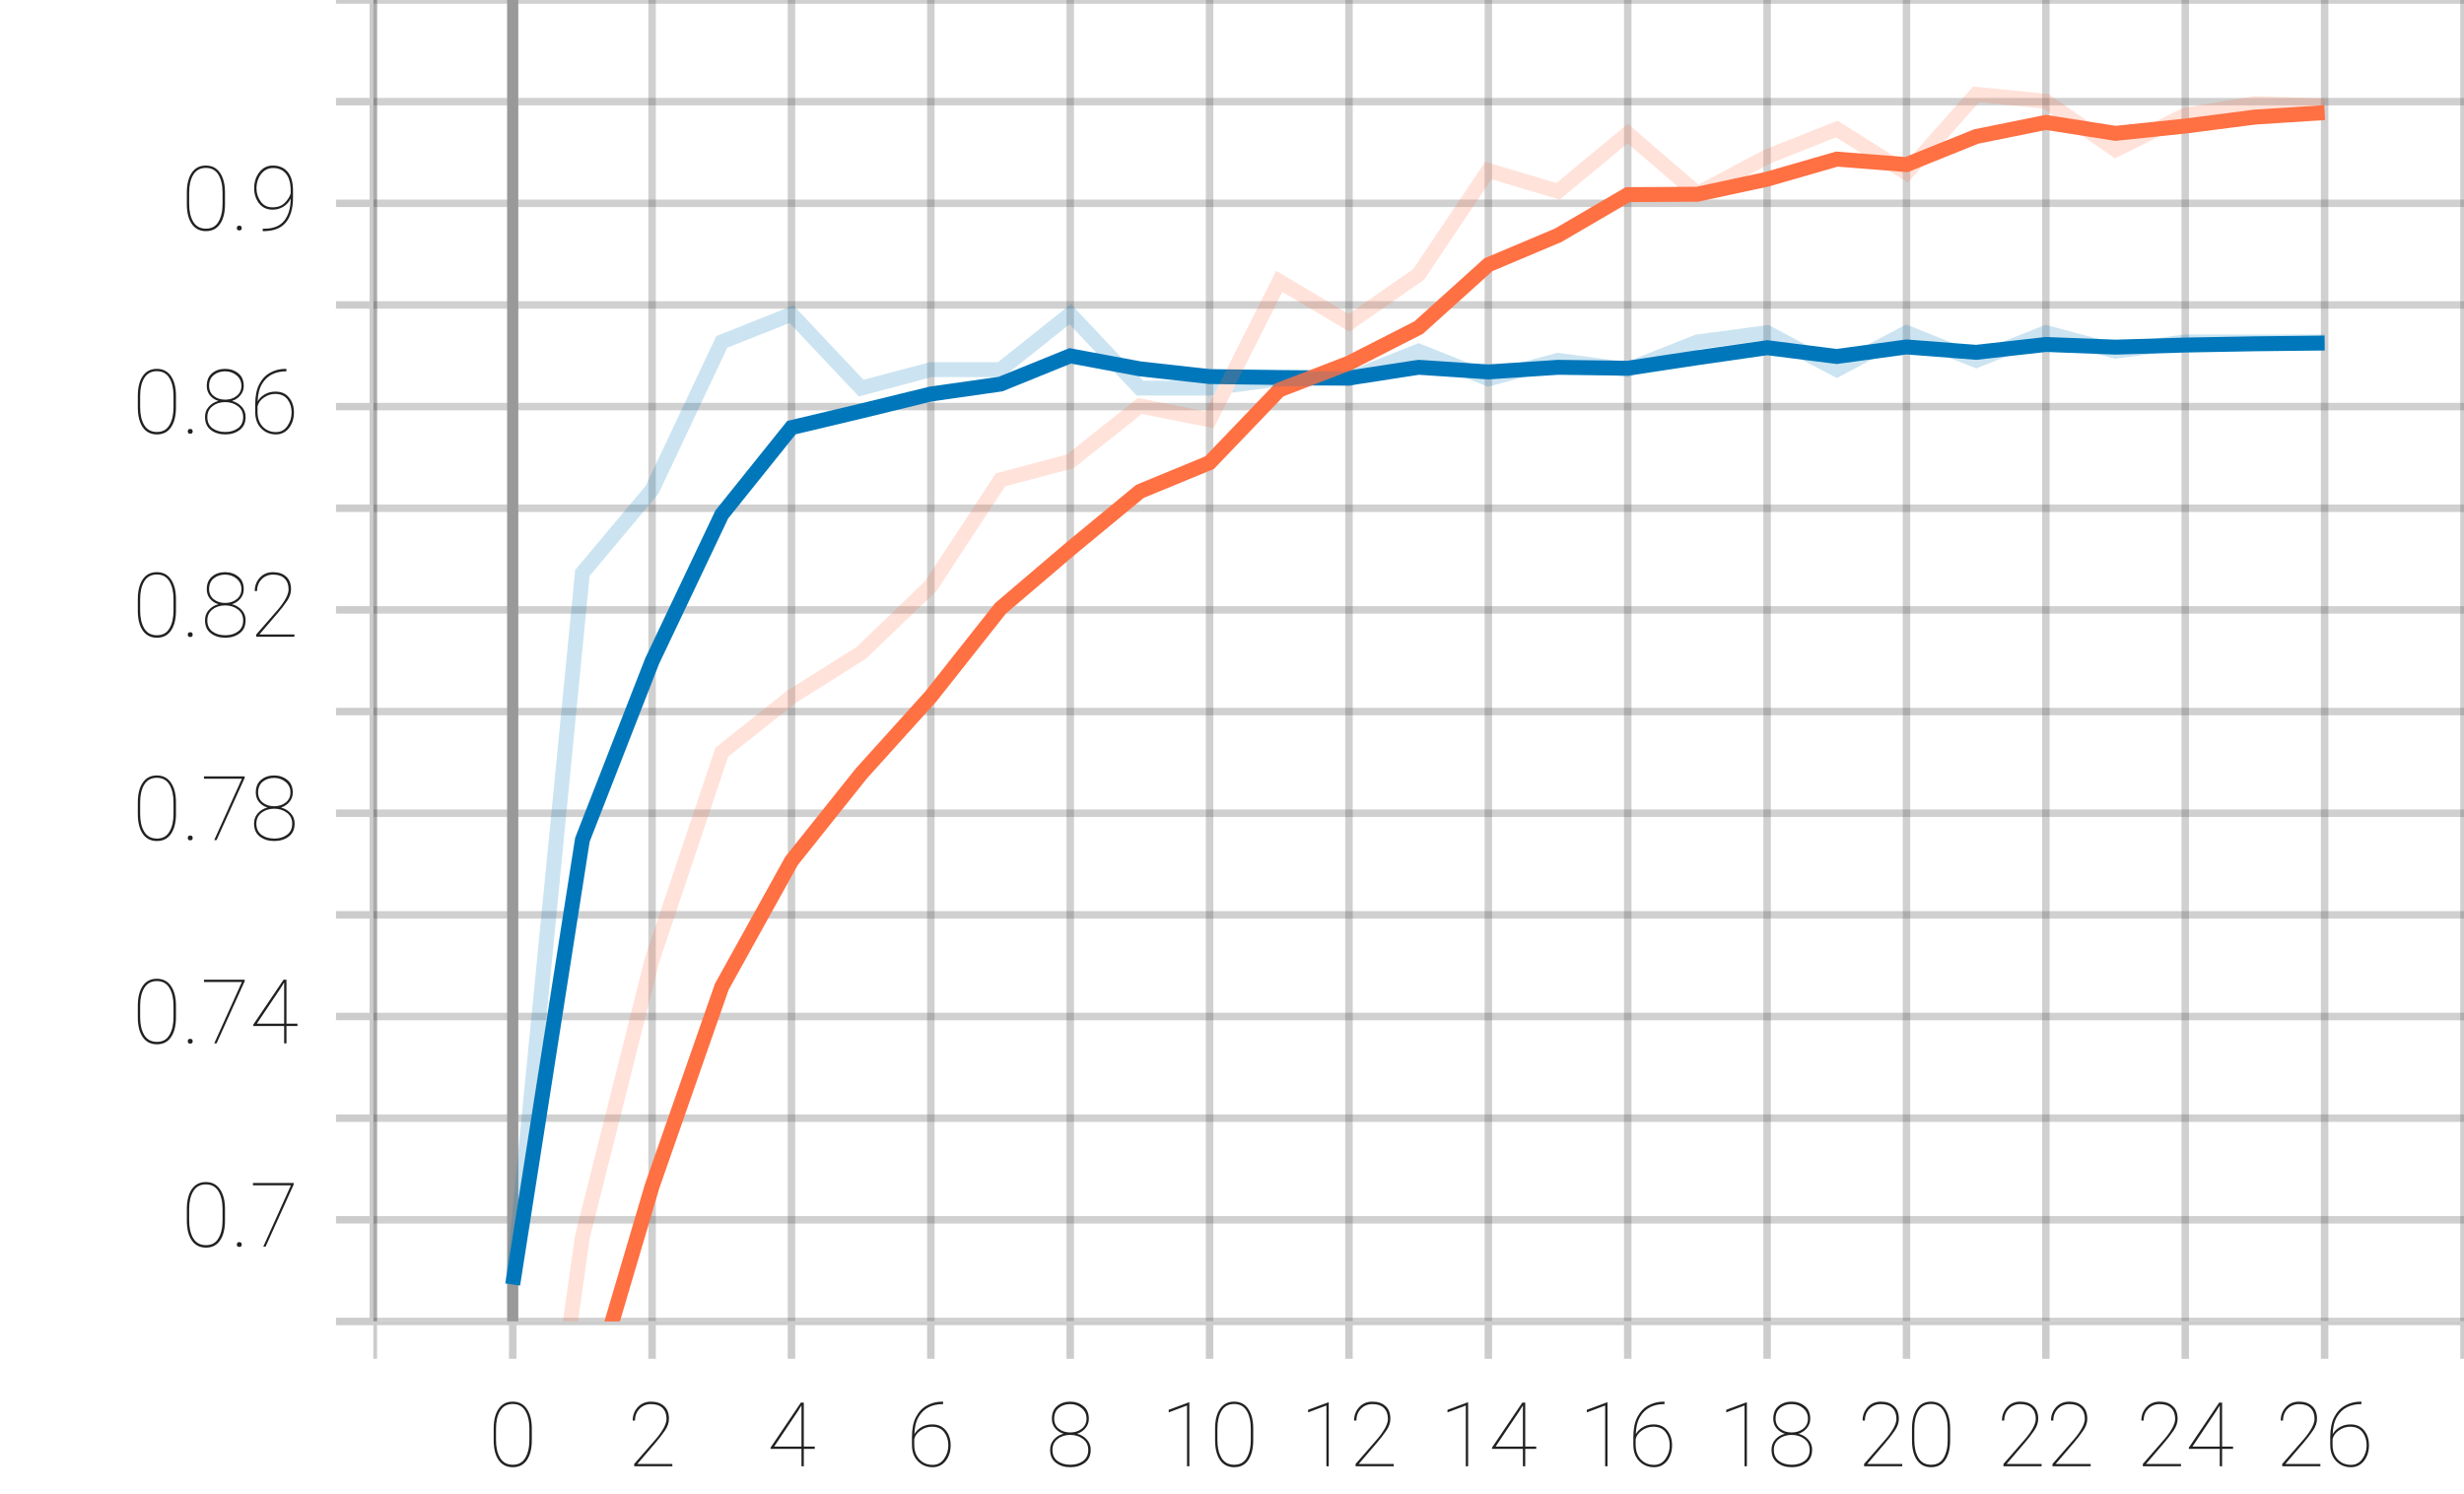
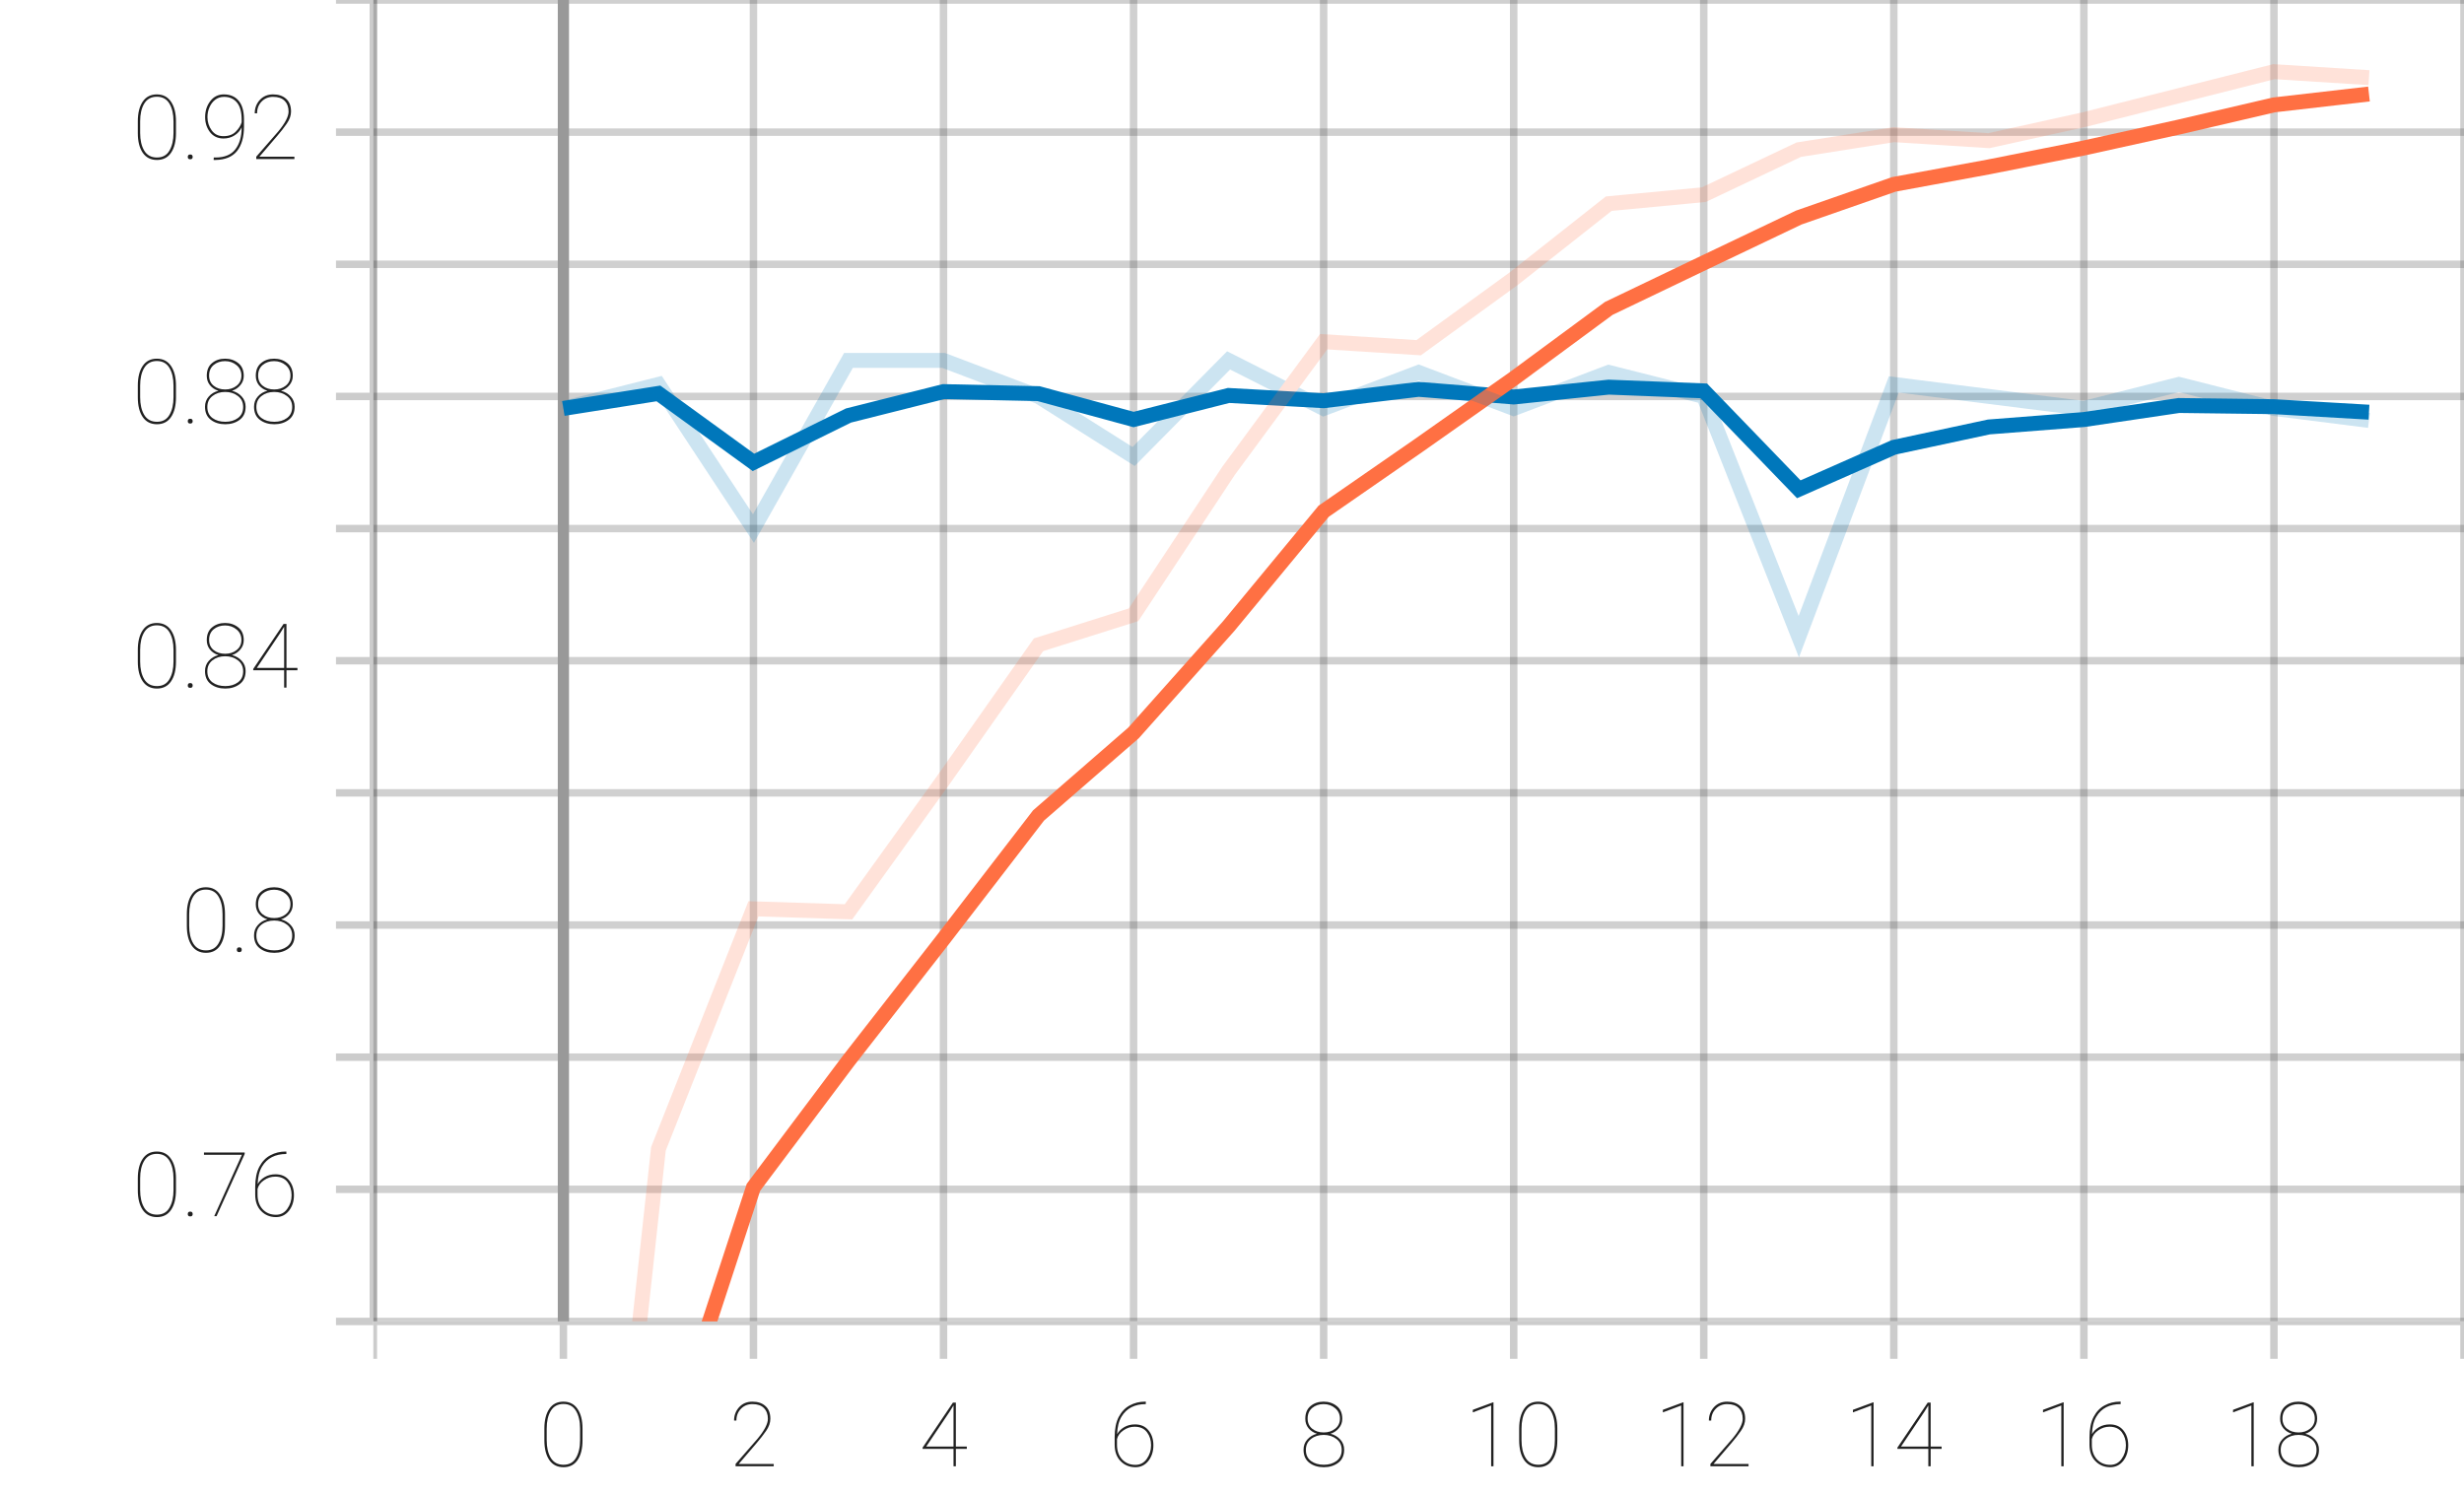
<svg xmlns="http://www.w3.org/2000/svg" viewBox="0 0 330 200">
  <g>
    <g>
      <g>
        <g>
          <g>
            <line x1="50" y1="177" x2="45" y2="177" style="visibility: inherit;" fill="rgb(0, 0, 0)" stroke="rgb(204, 204, 204)" stroke-width="1px" />
-             <line x1="50" y1="163.385" x2="45" y2="163.385" style="visibility: inherit;" fill="rgb(0, 0, 0)" stroke="rgb(204, 204, 204)" stroke-width="1px" />
-             <line x1="50" y1="149.769" x2="45" y2="149.769" style="visibility: inherit;" fill="rgb(0, 0, 0)" stroke="rgb(204, 204, 204)" stroke-width="1px" />
-             <line x1="50" y1="136.154" x2="45" y2="136.154" style="visibility: inherit;" fill="rgb(0, 0, 0)" stroke="rgb(204, 204, 204)" stroke-width="1px" />
-             <line x1="50" y1="122.538" x2="45" y2="122.538" style="visibility: inherit;" fill="rgb(0, 0, 0)" stroke="rgb(204, 204, 204)" stroke-width="1px" />
-             <line x1="50" y1="108.923" x2="45" y2="108.923" style="visibility: inherit;" fill="rgb(0, 0, 0)" stroke="rgb(204, 204, 204)" stroke-width="1px" />
-             <line x1="50" y1="95.308" x2="45" y2="95.308" style="visibility: inherit;" fill="rgb(0, 0, 0)" stroke="rgb(204, 204, 204)" stroke-width="1px" />
-             <line x1="50" y1="81.692" x2="45" y2="81.692" style="visibility: inherit;" fill="rgb(0, 0, 0)" stroke="rgb(204, 204, 204)" stroke-width="1px" />
-             <line x1="50" y1="68.077" x2="45" y2="68.077" style="visibility: inherit;" fill="rgb(0, 0, 0)" stroke="rgb(204, 204, 204)" stroke-width="1px" />
-             <line x1="50" y1="54.462" x2="45" y2="54.462" style="visibility: inherit;" fill="rgb(0, 0, 0)" stroke="rgb(204, 204, 204)" stroke-width="1px" />
-             <line x1="50" y1="40.846" x2="45" y2="40.846" style="visibility: inherit;" fill="rgb(0, 0, 0)" stroke="rgb(204, 204, 204)" stroke-width="1px" />
-             <line x1="50" y1="27.231" x2="45" y2="27.231" style="visibility: inherit;" fill="rgb(0, 0, 0)" stroke="rgb(204, 204, 204)" stroke-width="1px" />
-             <line x1="50" y1="13.615" x2="45" y2="13.615" style="visibility: inherit;" fill="rgb(0, 0, 0)" stroke="rgb(204, 204, 204)" stroke-width="1px" />
+             <line x1="50" y1="159.3" x2="45" y2="159.3" style="visibility: inherit;" fill="rgb(0, 0, 0)" stroke="rgb(204, 204, 204)" stroke-width="1px" />
+             <line x1="50" y1="141.6" x2="45" y2="141.6" style="visibility: inherit;" fill="rgb(0, 0, 0)" stroke="rgb(204, 204, 204)" stroke-width="1px" />
+             <line x1="50" y1="123.9" x2="45" y2="123.9" style="visibility: inherit;" fill="rgb(0, 0, 0)" stroke="rgb(204, 204, 204)" stroke-width="1px" />
+             <line x1="50" y1="106.2" x2="45" y2="106.2" style="visibility: inherit;" fill="rgb(0, 0, 0)" stroke="rgb(204, 204, 204)" stroke-width="1px" />
+             <line x1="50" y1="88.5" x2="45" y2="88.5" style="visibility: inherit;" fill="rgb(0, 0, 0)" stroke="rgb(204, 204, 204)" stroke-width="1px" />
+             <line x1="50" y1="70.8" x2="45" y2="70.8" style="visibility: inherit;" fill="rgb(0, 0, 0)" stroke="rgb(204, 204, 204)" stroke-width="1px" />
+             <line x1="50" y1="53.1" x2="45" y2="53.1" style="visibility: inherit;" fill="rgb(0, 0, 0)" stroke="rgb(204, 204, 204)" stroke-width="1px" />
+             <line x1="50" y1="35.4" x2="45" y2="35.4" style="visibility: inherit;" fill="rgb(0, 0, 0)" stroke="rgb(204, 204, 204)" stroke-width="1px" />
+             <line x1="50" y1="17.7" x2="45" y2="17.7" style="visibility: inherit;" fill="rgb(0, 0, 0)" stroke="rgb(204, 204, 204)" stroke-width="1px" />
            <line x1="50" y1="0" x2="45" y2="0" style="visibility: inherit;" fill="rgb(0, 0, 0)" stroke="rgb(204, 204, 204)" stroke-width="1px" />
          </g>
          <g transform="translate(40, 0)">
-             <text x="0" y="177" dx="0em" dy="0.3em" style="text-anchor: end; visibility: hidden; font-family: Roboto, sans-serif; font-size: 12px; font-weight: 200;" fill="rgb(33, 33, 33)" stroke="none" stroke-width="1px">0.68</text>
-             <text x="0" y="163.385" dx="0em" dy="0.3em" style="text-anchor: end; visibility: inherit; font-family: Roboto, sans-serif; font-size: 12px; font-weight: 200;" fill="rgb(33, 33, 33)" stroke="none" stroke-width="1px">0.7</text>
-             <text x="0" y="149.769" dx="0em" dy="0.3em" style="text-anchor: end; visibility: hidden; font-family: Roboto, sans-serif; font-size: 12px; font-weight: 200;" fill="rgb(33, 33, 33)" stroke="none" stroke-width="1px">0.72</text>
-             <text x="0" y="136.154" dx="0em" dy="0.3em" style="text-anchor: end; visibility: inherit; font-family: Roboto, sans-serif; font-size: 12px; font-weight: 200;" fill="rgb(33, 33, 33)" stroke="none" stroke-width="1px">0.74</text>
-             <text x="0" y="122.538" dx="0em" dy="0.3em" style="text-anchor: end; visibility: hidden; font-family: Roboto, sans-serif; font-size: 12px; font-weight: 200;" fill="rgb(33, 33, 33)" stroke="none" stroke-width="1px">0.76</text>
-             <text x="0" y="108.923" dx="0em" dy="0.3em" style="text-anchor: end; visibility: inherit; font-family: Roboto, sans-serif; font-size: 12px; font-weight: 200;" fill="rgb(33, 33, 33)" stroke="none" stroke-width="1px">0.78</text>
-             <text x="0" y="95.308" dx="0em" dy="0.3em" style="text-anchor: end; visibility: hidden; font-family: Roboto, sans-serif; font-size: 12px; font-weight: 200;" fill="rgb(33, 33, 33)" stroke="none" stroke-width="1px">0.8</text>
-             <text x="0" y="81.692" dx="0em" dy="0.3em" style="text-anchor: end; visibility: inherit; font-family: Roboto, sans-serif; font-size: 12px; font-weight: 200;" fill="rgb(33, 33, 33)" stroke="none" stroke-width="1px">0.82</text>
-             <text x="0" y="68.077" dx="0em" dy="0.3em" style="text-anchor: end; visibility: hidden; font-family: Roboto, sans-serif; font-size: 12px; font-weight: 200;" fill="rgb(33, 33, 33)" stroke="none" stroke-width="1px">0.84</text>
-             <text x="0" y="54.462" dx="0em" dy="0.3em" style="text-anchor: end; visibility: inherit; font-family: Roboto, sans-serif; font-size: 12px; font-weight: 200;" fill="rgb(33, 33, 33)" stroke="none" stroke-width="1px">0.86</text>
-             <text x="0" y="40.846" dx="0em" dy="0.3em" style="text-anchor: end; visibility: hidden; font-family: Roboto, sans-serif; font-size: 12px; font-weight: 200;" fill="rgb(33, 33, 33)" stroke="none" stroke-width="1px">0.88</text>
-             <text x="0" y="27.231" dx="0em" dy="0.3em" style="text-anchor: end; visibility: inherit; font-family: Roboto, sans-serif; font-size: 12px; font-weight: 200;" fill="rgb(33, 33, 33)" stroke="none" stroke-width="1px">0.9</text>
-             <text x="0" y="13.615" dx="0em" dy="0.3em" style="text-anchor: end; visibility: hidden; font-family: Roboto, sans-serif; font-size: 12px; font-weight: 200;" fill="rgb(33, 33, 33)" stroke="none" stroke-width="1px">0.92</text>
+             <text x="0" y="177" dx="0em" dy="0.3em" style="text-anchor: end; visibility: hidden; font-family: Roboto, sans-serif; font-size: 12px; font-weight: 200;" fill="rgb(33, 33, 33)" stroke="none" stroke-width="1px">0.74</text>
+             <text x="0" y="159.3" dx="0em" dy="0.3em" style="text-anchor: end; visibility: inherit; font-family: Roboto, sans-serif; font-size: 12px; font-weight: 200;" fill="rgb(33, 33, 33)" stroke="none" stroke-width="1px">0.76</text>
+             <text x="0" y="141.6" dx="0em" dy="0.3em" style="text-anchor: end; visibility: hidden; font-family: Roboto, sans-serif; font-size: 12px; font-weight: 200;" fill="rgb(33, 33, 33)" stroke="none" stroke-width="1px">0.78</text>
+             <text x="0" y="123.9" dx="0em" dy="0.3em" style="text-anchor: end; visibility: inherit; font-family: Roboto, sans-serif; font-size: 12px; font-weight: 200;" fill="rgb(33, 33, 33)" stroke="none" stroke-width="1px">0.8</text>
+             <text x="0" y="106.2" dx="0em" dy="0.3em" style="text-anchor: end; visibility: hidden; font-family: Roboto, sans-serif; font-size: 12px; font-weight: 200;" fill="rgb(33, 33, 33)" stroke="none" stroke-width="1px">0.82</text>
+             <text x="0" y="88.5" dx="0em" dy="0.3em" style="text-anchor: end; visibility: inherit; font-family: Roboto, sans-serif; font-size: 12px; font-weight: 200;" fill="rgb(33, 33, 33)" stroke="none" stroke-width="1px">0.84</text>
+             <text x="0" y="70.8" dx="0em" dy="0.3em" style="text-anchor: end; visibility: hidden; font-family: Roboto, sans-serif; font-size: 12px; font-weight: 200;" fill="rgb(33, 33, 33)" stroke="none" stroke-width="1px">0.86</text>
+             <text x="0" y="53.1" dx="0em" dy="0.3em" style="text-anchor: end; visibility: inherit; font-family: Roboto, sans-serif; font-size: 12px; font-weight: 200;" fill="rgb(33, 33, 33)" stroke="none" stroke-width="1px">0.88</text>
+             <text x="0" y="35.4" dx="0em" dy="0.3em" style="text-anchor: end; visibility: hidden; font-family: Roboto, sans-serif; font-size: 12px; font-weight: 200;" fill="rgb(33, 33, 33)" stroke="none" stroke-width="1px">0.9</text>
+             <text x="0" y="17.7" dx="0em" dy="0.3em" style="text-anchor: end; visibility: inherit; font-family: Roboto, sans-serif; font-size: 12px; font-weight: 200;" fill="rgb(33, 33, 33)" stroke="none" stroke-width="1px">0.92</text>
            <text x="0" y="0" dx="0em" dy="0.3em" style="text-anchor: end; visibility: hidden; font-family: Roboto, sans-serif; font-size: 12px; font-weight: 200;" fill="rgb(33, 33, 33)" stroke="none" stroke-width="1px">0.94</text>
          </g>
          <line x1="50" y1="0" x2="50" y2="177" fill="rgb(0, 0, 0)" stroke="rgb(204, 204, 204)" stroke-width="1px" />
        </g>
      </g>
      <g transform="translate(50, 0)" clip-path="url(#clip_0)">
        <clipPath id="clip_0">
          <rect width="280" height="177" />
        </clipPath>
        <g>
          <g>
            <g>
              <line x1="0" y1="0" x2="0" y2="177" fill="rgb(0, 0, 0)" stroke="rgb(66, 66, 66)" stroke-width="1px" opacity="0.25" />
-               <line x1="18.667" y1="0" x2="18.667" y2="177" fill="rgb(0, 0, 0)" stroke="rgb(66, 66, 66)" stroke-width="1px" opacity="0.25" />
-               <line x1="37.333" y1="0" x2="37.333" y2="177" fill="rgb(0, 0, 0)" stroke="rgb(66, 66, 66)" stroke-width="1px" opacity="0.25" />
-               <line x1="56" y1="0" x2="56" y2="177" fill="rgb(0, 0, 0)" stroke="rgb(66, 66, 66)" stroke-width="1px" opacity="0.25" />
-               <line x1="74.667" y1="0" x2="74.667" y2="177" fill="rgb(0, 0, 0)" stroke="rgb(66, 66, 66)" stroke-width="1px" opacity="0.25" />
-               <line x1="93.333" y1="0" x2="93.333" y2="177" fill="rgb(0, 0, 0)" stroke="rgb(66, 66, 66)" stroke-width="1px" opacity="0.25" />
-               <line x1="112" y1="0" x2="112" y2="177" fill="rgb(0, 0, 0)" stroke="rgb(66, 66, 66)" stroke-width="1px" opacity="0.25" />
-               <line x1="130.667" y1="0" x2="130.667" y2="177" fill="rgb(0, 0, 0)" stroke="rgb(66, 66, 66)" stroke-width="1px" opacity="0.25" />
-               <line x1="149.333" y1="0" x2="149.333" y2="177" fill="rgb(0, 0, 0)" stroke="rgb(66, 66, 66)" stroke-width="1px" opacity="0.25" />
-               <line x1="168" y1="0" x2="168" y2="177" fill="rgb(0, 0, 0)" stroke="rgb(66, 66, 66)" stroke-width="1px" opacity="0.25" />
-               <line x1="186.667" y1="0" x2="186.667" y2="177" fill="rgb(0, 0, 0)" stroke="rgb(66, 66, 66)" stroke-width="1px" opacity="0.25" />
-               <line x1="205.333" y1="0" x2="205.333" y2="177" fill="rgb(0, 0, 0)" stroke="rgb(66, 66, 66)" stroke-width="1px" opacity="0.25" />
-               <line x1="224" y1="0" x2="224" y2="177" fill="rgb(0, 0, 0)" stroke="rgb(66, 66, 66)" stroke-width="1px" opacity="0.25" />
-               <line x1="242.667" y1="0" x2="242.667" y2="177" fill="rgb(0, 0, 0)" stroke="rgb(66, 66, 66)" stroke-width="1px" opacity="0.25" />
-               <line x1="261.333" y1="0" x2="261.333" y2="177" fill="rgb(0, 0, 0)" stroke="rgb(66, 66, 66)" stroke-width="1px" opacity="0.25" />
+               <line x1="25.455" y1="0" x2="25.455" y2="177" fill="rgb(0, 0, 0)" stroke="rgb(66, 66, 66)" stroke-width="1px" opacity="0.25" />
+               <line x1="50.909" y1="0" x2="50.909" y2="177" fill="rgb(0, 0, 0)" stroke="rgb(66, 66, 66)" stroke-width="1px" opacity="0.25" />
+               <line x1="76.364" y1="0" x2="76.364" y2="177" fill="rgb(0, 0, 0)" stroke="rgb(66, 66, 66)" stroke-width="1px" opacity="0.25" />
+               <line x1="101.818" y1="0" x2="101.818" y2="177" fill="rgb(0, 0, 0)" stroke="rgb(66, 66, 66)" stroke-width="1px" opacity="0.25" />
+               <line x1="127.273" y1="0" x2="127.273" y2="177" fill="rgb(0, 0, 0)" stroke="rgb(66, 66, 66)" stroke-width="1px" opacity="0.25" />
+               <line x1="152.727" y1="0" x2="152.727" y2="177" fill="rgb(0, 0, 0)" stroke="rgb(66, 66, 66)" stroke-width="1px" opacity="0.25" />
+               <line x1="178.182" y1="0" x2="178.182" y2="177" fill="rgb(0, 0, 0)" stroke="rgb(66, 66, 66)" stroke-width="1px" opacity="0.25" />
+               <line x1="203.636" y1="0" x2="203.636" y2="177" fill="rgb(0, 0, 0)" stroke="rgb(66, 66, 66)" stroke-width="1px" opacity="0.25" />
+               <line x1="229.091" y1="0" x2="229.091" y2="177" fill="rgb(0, 0, 0)" stroke="rgb(66, 66, 66)" stroke-width="1px" opacity="0.25" />
+               <line x1="254.545" y1="0" x2="254.545" y2="177" fill="rgb(0, 0, 0)" stroke="rgb(66, 66, 66)" stroke-width="1px" opacity="0.25" />
              <line x1="280" y1="0" x2="280" y2="177" fill="rgb(0, 0, 0)" stroke="rgb(66, 66, 66)" stroke-width="1px" opacity="0.25" />
            </g>
            <g>
              <line x1="0" y1="177" x2="280" y2="177" fill="rgb(0, 0, 0)" stroke="rgb(66, 66, 66)" stroke-width="1px" opacity="0.25" />
-               <line x1="0" y1="163.385" x2="280" y2="163.385" fill="rgb(0, 0, 0)" stroke="rgb(66, 66, 66)" stroke-width="1px" opacity="0.25" />
-               <line x1="0" y1="149.769" x2="280" y2="149.769" fill="rgb(0, 0, 0)" stroke="rgb(66, 66, 66)" stroke-width="1px" opacity="0.25" />
-               <line x1="0" y1="136.154" x2="280" y2="136.154" fill="rgb(0, 0, 0)" stroke="rgb(66, 66, 66)" stroke-width="1px" opacity="0.25" />
-               <line x1="0" y1="122.538" x2="280" y2="122.538" fill="rgb(0, 0, 0)" stroke="rgb(66, 66, 66)" stroke-width="1px" opacity="0.25" />
-               <line x1="0" y1="108.923" x2="280" y2="108.923" fill="rgb(0, 0, 0)" stroke="rgb(66, 66, 66)" stroke-width="1px" opacity="0.25" />
-               <line x1="0" y1="95.308" x2="280" y2="95.308" fill="rgb(0, 0, 0)" stroke="rgb(66, 66, 66)" stroke-width="1px" opacity="0.25" />
-               <line x1="0" y1="81.692" x2="280" y2="81.692" fill="rgb(0, 0, 0)" stroke="rgb(66, 66, 66)" stroke-width="1px" opacity="0.25" />
-               <line x1="0" y1="68.077" x2="280" y2="68.077" fill="rgb(0, 0, 0)" stroke="rgb(66, 66, 66)" stroke-width="1px" opacity="0.25" />
-               <line x1="0" y1="54.462" x2="280" y2="54.462" fill="rgb(0, 0, 0)" stroke="rgb(66, 66, 66)" stroke-width="1px" opacity="0.25" />
-               <line x1="0" y1="40.846" x2="280" y2="40.846" fill="rgb(0, 0, 0)" stroke="rgb(66, 66, 66)" stroke-width="1px" opacity="0.25" />
-               <line x1="0" y1="27.231" x2="280" y2="27.231" fill="rgb(0, 0, 0)" stroke="rgb(66, 66, 66)" stroke-width="1px" opacity="0.25" />
-               <line x1="0" y1="13.615" x2="280" y2="13.615" fill="rgb(0, 0, 0)" stroke="rgb(66, 66, 66)" stroke-width="1px" opacity="0.25" />
+               <line x1="0" y1="159.3" x2="280" y2="159.3" fill="rgb(0, 0, 0)" stroke="rgb(66, 66, 66)" stroke-width="1px" opacity="0.25" />
+               <line x1="0" y1="141.6" x2="280" y2="141.6" fill="rgb(0, 0, 0)" stroke="rgb(66, 66, 66)" stroke-width="1px" opacity="0.25" />
+               <line x1="0" y1="123.9" x2="280" y2="123.9" fill="rgb(0, 0, 0)" stroke="rgb(66, 66, 66)" stroke-width="1px" opacity="0.25" />
+               <line x1="0" y1="106.2" x2="280" y2="106.2" fill="rgb(0, 0, 0)" stroke="rgb(66, 66, 66)" stroke-width="1px" opacity="0.25" />
+               <line x1="0" y1="88.5" x2="280" y2="88.5" fill="rgb(0, 0, 0)" stroke="rgb(66, 66, 66)" stroke-width="1px" opacity="0.25" />
+               <line x1="0" y1="70.8" x2="280" y2="70.8" fill="rgb(0, 0, 0)" stroke="rgb(66, 66, 66)" stroke-width="1px" opacity="0.25" />
+               <line x1="0" y1="53.1" x2="280" y2="53.1" fill="rgb(0, 0, 0)" stroke="rgb(66, 66, 66)" stroke-width="1px" opacity="0.25" />
+               <line x1="0" y1="35.4" x2="280" y2="35.4" fill="rgb(0, 0, 0)" stroke="rgb(66, 66, 66)" stroke-width="1px" opacity="0.25" />
+               <line x1="0" y1="17.7" x2="280" y2="17.7" fill="rgb(0, 0, 0)" stroke="rgb(66, 66, 66)" stroke-width="1px" opacity="0.25" />
              <line x1="0" y1="0" x2="280" y2="0" fill="rgb(0, 0, 0)" stroke="rgb(66, 66, 66)" stroke-width="1px" opacity="0.25" />
            </g>
          </g>
        </g>
        <g>
          <g>
-             <line x1="0" y1="639.923" x2="280" y2="639.923" fill="rgb(0, 0, 0)" stroke="rgb(153, 153, 153)" stroke-width="1.5px" />
+             <line x1="0" y1="831.9" x2="280" y2="831.9" fill="rgb(0, 0, 0)" stroke="rgb(153, 153, 153)" stroke-width="1.5px" />
          </g>
        </g>
        <g>
          <g>
-             <line x1="18.667" y1="0" x2="18.667" y2="177" fill="rgb(0, 0, 0)" stroke="rgb(153, 153, 153)" stroke-width="1.5px" />
+             <line x1="25.455" y1="0" x2="25.455" y2="177" fill="rgb(0, 0, 0)" stroke="rgb(153, 153, 153)" stroke-width="1.5px" />
          </g>
        </g>
        <g>
          <g>
            <g>
              <g>
                <g>
-                   <path stroke="rgb(0, 119, 187)" stroke-width="2px" d="M18.667,172.049L28,112.482L37.333,88.563L46.667,68.91L56,57.275L65.333,55.056L74.667,52.774L84,51.446L93.333,47.663L102.667,49.403L112,50.44L121.333,50.563L130.667,50.637L140,49.195L149.333,49.817L158.667,49.199L168,49.324L177.333,47.913L186.667,46.571L196,47.747L205.333,46.472L214.667,47.192L224,46.139L233.333,46.497L242.667,46.217L252,46.049L261.333,45.948" style="fill: none;" fill="none" />
+                   <path stroke="rgb(0, 119, 187)" stroke-width="2px" d="M25.455,54.709L38.182,52.698L50.909,61.934L63.636,55.656L76.364,52.453L89.091,52.725L101.818,56.19L114.545,52.969L127.273,53.672L140,52.147L152.727,53.175L165.455,51.855L178.182,52.354L190.909,65.535L203.636,59.915L216.364,57.188L229.091,56.196L241.818,54.314L254.545,54.472L267.273,55.211" style="fill: none;" fill="none" />
                </g>
                <g>
-                   <path stroke="rgb(255, 112, 67)" stroke-width="2px" d="M28,190.482L37.333,158.896L46.667,132.174L56,115.326L65.333,103.632L74.667,93.285L84,81.48L93.333,73.526L102.667,65.819L112,61.969L121.333,52.233L130.667,48.633L140,43.877L149.333,35.459L158.667,31.523L168,26.071L177.333,26.015L186.667,24.003L196,21.312L205.333,22.047L214.667,18.284L224,16.397L233.333,17.861L242.667,16.885L252,15.681L261.333,15.082" style="fill: none;" fill="none" />
+                   <path stroke="rgb(255, 112, 67)" stroke-width="2px" d="M38.182,197.891L50.909,159.033L63.636,142.075L76.364,125.755L89.091,109.227L101.818,98.163L114.545,83.879L127.273,68.48L140,59.664L152.727,50.697L165.455,41.311L178.182,35.209L190.909,29.139L203.636,24.697L216.364,22.354L229.091,19.823L241.818,17.019L254.545,14.05L267.273,12.591" style="fill: none;" fill="none" />
                </g>
              </g>
            </g>
          </g>
          <g opacity="0.2">
            <g>
              <g>
                <g>
-                   <path stroke="rgb(0, 119, 187)" stroke-width="2px" d="M18.667,172.049L28,76.741L37.333,65.601L46.667,45.797L56,42.084L65.333,51.986L74.667,49.51L84,49.51L93.333,42.084L102.667,51.986L112,51.986L121.333,50.748L130.667,50.748L140,47.035L149.333,50.748L158.667,48.273L168,49.51L177.333,45.797L186.667,44.559L196,49.51L205.333,44.559L214.667,48.273L224,44.559L233.333,47.035L242.667,45.797L252,45.797L261.333,45.797" style="fill: none;" fill="none" />
+                   <path stroke="rgb(0, 119, 187)" stroke-width="2px" d="M25.455,54.709L38.182,51.491L50.909,70.8L63.636,48.273L76.364,48.273L89.091,53.1L101.818,61.145L114.545,48.273L127.273,54.709L140,49.882L152.727,54.709L165.455,49.882L178.182,53.1L190.909,85.282L203.636,51.491L216.364,53.1L229.091,54.709L241.818,51.491L254.545,54.709L267.273,56.318" style="fill: none;" fill="none" />
                </g>
                <g>
-                   <path stroke="rgb(255, 112, 67)" stroke-width="2px" d="M18.667,231.833L28,165.672L37.333,128.573L46.667,100.749L56,93.329L65.333,87.455L74.667,78.489L84,64.268L93.333,61.795L102.667,54.375L112,56.23L121.333,37.68L130.667,43.245L140,36.753L149.333,22.841L158.667,25.623L168,17.894L177.333,25.932L186.667,20.986L196,17.276L205.333,23.15L214.667,12.638L224,13.566L233.333,20.058L242.667,15.421L252,13.875L261.333,14.184" style="fill: none;" fill="none" />
+                   <path stroke="rgb(255, 112, 67)" stroke-width="2px" d="M25.455,271.239L38.182,153.882L50.909,121.73L63.636,122.132L76.364,104.448L89.091,86.362L101.818,82.343L114.545,63.051L127.273,45.769L140,46.573L152.727,37.329L165.455,27.281L178.182,26.076L190.909,20.047L203.636,18.038L216.364,18.841L229.091,16.028L241.818,12.813L254.545,9.598L267.273,10.401" style="fill: none;" fill="none" />
                </g>
              </g>
            </g>
          </g>
        </g>
      </g>
      <g transform="translate(50, 177)" clip-path="url(#clip_1)">
        <clipPath id="clip_1">
          <rect width="280" height="23" />
        </clipPath>
        <g>
          <g>
            <line x1="0" y1="0" x2="0" y2="5" style="visibility: inherit;" fill="rgb(0, 0, 0)" stroke="rgb(204, 204, 204)" stroke-width="1px" />
-             <line x1="18.667" y1="0" x2="18.667" y2="5" style="visibility: inherit;" fill="rgb(0, 0, 0)" stroke="rgb(204, 204, 204)" stroke-width="1px" />
-             <line x1="37.333" y1="0" x2="37.333" y2="5" style="visibility: inherit;" fill="rgb(0, 0, 0)" stroke="rgb(204, 204, 204)" stroke-width="1px" />
-             <line x1="56" y1="0" x2="56" y2="5" style="visibility: inherit;" fill="rgb(0, 0, 0)" stroke="rgb(204, 204, 204)" stroke-width="1px" />
-             <line x1="74.667" y1="0" x2="74.667" y2="5" style="visibility: inherit;" fill="rgb(0, 0, 0)" stroke="rgb(204, 204, 204)" stroke-width="1px" />
-             <line x1="93.333" y1="0" x2="93.333" y2="5" style="visibility: inherit;" fill="rgb(0, 0, 0)" stroke="rgb(204, 204, 204)" stroke-width="1px" />
-             <line x1="112" y1="0" x2="112" y2="5" style="visibility: inherit;" fill="rgb(0, 0, 0)" stroke="rgb(204, 204, 204)" stroke-width="1px" />
-             <line x1="130.667" y1="0" x2="130.667" y2="5" style="visibility: inherit;" fill="rgb(0, 0, 0)" stroke="rgb(204, 204, 204)" stroke-width="1px" />
-             <line x1="149.333" y1="0" x2="149.333" y2="5" style="visibility: inherit;" fill="rgb(0, 0, 0)" stroke="rgb(204, 204, 204)" stroke-width="1px" />
-             <line x1="168" y1="0" x2="168" y2="5" style="visibility: inherit;" fill="rgb(0, 0, 0)" stroke="rgb(204, 204, 204)" stroke-width="1px" />
-             <line x1="186.667" y1="0" x2="186.667" y2="5" style="visibility: inherit;" fill="rgb(0, 0, 0)" stroke="rgb(204, 204, 204)" stroke-width="1px" />
-             <line x1="205.333" y1="0" x2="205.333" y2="5" style="visibility: inherit;" fill="rgb(0, 0, 0)" stroke="rgb(204, 204, 204)" stroke-width="1px" />
-             <line x1="224" y1="0" x2="224" y2="5" style="visibility: inherit;" fill="rgb(0, 0, 0)" stroke="rgb(204, 204, 204)" stroke-width="1px" />
-             <line x1="242.667" y1="0" x2="242.667" y2="5" style="visibility: inherit;" fill="rgb(0, 0, 0)" stroke="rgb(204, 204, 204)" stroke-width="1px" />
-             <line x1="261.333" y1="0" x2="261.333" y2="5" style="visibility: inherit;" fill="rgb(0, 0, 0)" stroke="rgb(204, 204, 204)" stroke-width="1px" />
+             <line x1="25.455" y1="0" x2="25.455" y2="5" style="visibility: inherit;" fill="rgb(0, 0, 0)" stroke="rgb(204, 204, 204)" stroke-width="1px" />
+             <line x1="50.909" y1="0" x2="50.909" y2="5" style="visibility: inherit;" fill="rgb(0, 0, 0)" stroke="rgb(204, 204, 204)" stroke-width="1px" />
+             <line x1="76.364" y1="0" x2="76.364" y2="5" style="visibility: inherit;" fill="rgb(0, 0, 0)" stroke="rgb(204, 204, 204)" stroke-width="1px" />
+             <line x1="101.818" y1="0" x2="101.818" y2="5" style="visibility: inherit;" fill="rgb(0, 0, 0)" stroke="rgb(204, 204, 204)" stroke-width="1px" />
+             <line x1="127.273" y1="0" x2="127.273" y2="5" style="visibility: inherit;" fill="rgb(0, 0, 0)" stroke="rgb(204, 204, 204)" stroke-width="1px" />
+             <line x1="152.727" y1="0" x2="152.727" y2="5" style="visibility: inherit;" fill="rgb(0, 0, 0)" stroke="rgb(204, 204, 204)" stroke-width="1px" />
+             <line x1="178.182" y1="0" x2="178.182" y2="5" style="visibility: inherit;" fill="rgb(0, 0, 0)" stroke="rgb(204, 204, 204)" stroke-width="1px" />
+             <line x1="203.636" y1="0" x2="203.636" y2="5" style="visibility: inherit;" fill="rgb(0, 0, 0)" stroke="rgb(204, 204, 204)" stroke-width="1px" />
+             <line x1="229.091" y1="0" x2="229.091" y2="5" style="visibility: inherit;" fill="rgb(0, 0, 0)" stroke="rgb(204, 204, 204)" stroke-width="1px" />
+             <line x1="254.545" y1="0" x2="254.545" y2="5" style="visibility: inherit;" fill="rgb(0, 0, 0)" stroke="rgb(204, 204, 204)" stroke-width="1px" />
            <line x1="280" y1="0" x2="280" y2="5" style="visibility: inherit;" fill="rgb(0, 0, 0)" stroke="rgb(204, 204, 204)" stroke-width="1px" />
          </g>
          <g transform="translate(0, 8)">
            <text x="0" y="0" dx="0em" dy="0.95em" style="text-anchor: middle; visibility: hidden; font-family: Roboto, sans-serif; font-size: 12px; font-weight: 200;" fill="rgb(33, 33, 33)" stroke="none" stroke-width="1px">-2</text>
-             <text x="18.667" y="0" dx="0em" dy="0.95em" style="text-anchor: middle; visibility: inherit; font-family: Roboto, sans-serif; font-size: 12px; font-weight: 200;" fill="rgb(33, 33, 33)" stroke="none" stroke-width="1px">0</text>
-             <text x="37.333" y="0" dx="0em" dy="0.95em" style="text-anchor: middle; visibility: inherit; font-family: Roboto, sans-serif; font-size: 12px; font-weight: 200;" fill="rgb(33, 33, 33)" stroke="none" stroke-width="1px">2</text>
-             <text x="56" y="0" dx="0em" dy="0.95em" style="text-anchor: middle; visibility: inherit; font-family: Roboto, sans-serif; font-size: 12px; font-weight: 200;" fill="rgb(33, 33, 33)" stroke="none" stroke-width="1px">4</text>
-             <text x="74.667" y="0" dx="0em" dy="0.95em" style="text-anchor: middle; visibility: inherit; font-family: Roboto, sans-serif; font-size: 12px; font-weight: 200;" fill="rgb(33, 33, 33)" stroke="none" stroke-width="1px">6</text>
-             <text x="93.333" y="0" dx="0em" dy="0.95em" style="text-anchor: middle; visibility: inherit; font-family: Roboto, sans-serif; font-size: 12px; font-weight: 200;" fill="rgb(33, 33, 33)" stroke="none" stroke-width="1px">8</text>
-             <text x="112" y="0" dx="0em" dy="0.95em" style="text-anchor: middle; visibility: inherit; font-family: Roboto, sans-serif; font-size: 12px; font-weight: 200;" fill="rgb(33, 33, 33)" stroke="none" stroke-width="1px">10</text>
-             <text x="130.667" y="0" dx="0em" dy="0.95em" style="text-anchor: middle; visibility: inherit; font-family: Roboto, sans-serif; font-size: 12px; font-weight: 200;" fill="rgb(33, 33, 33)" stroke="none" stroke-width="1px">12</text>
-             <text x="149.333" y="0" dx="0em" dy="0.95em" style="text-anchor: middle; visibility: inherit; font-family: Roboto, sans-serif; font-size: 12px; font-weight: 200;" fill="rgb(33, 33, 33)" stroke="none" stroke-width="1px">14</text>
-             <text x="168" y="0" dx="0em" dy="0.95em" style="text-anchor: middle; visibility: inherit; font-family: Roboto, sans-serif; font-size: 12px; font-weight: 200;" fill="rgb(33, 33, 33)" stroke="none" stroke-width="1px">16</text>
-             <text x="186.667" y="0" dx="0em" dy="0.95em" style="text-anchor: middle; visibility: inherit; font-family: Roboto, sans-serif; font-size: 12px; font-weight: 200;" fill="rgb(33, 33, 33)" stroke="none" stroke-width="1px">18</text>
-             <text x="205.333" y="0" dx="0em" dy="0.95em" style="text-anchor: middle; visibility: inherit; font-family: Roboto, sans-serif; font-size: 12px; font-weight: 200;" fill="rgb(33, 33, 33)" stroke="none" stroke-width="1px">20</text>
-             <text x="224" y="0" dx="0em" dy="0.95em" style="text-anchor: middle; visibility: inherit; font-family: Roboto, sans-serif; font-size: 12px; font-weight: 200;" fill="rgb(33, 33, 33)" stroke="none" stroke-width="1px">22</text>
-             <text x="242.667" y="0" dx="0em" dy="0.95em" style="text-anchor: middle; visibility: inherit; font-family: Roboto, sans-serif; font-size: 12px; font-weight: 200;" fill="rgb(33, 33, 33)" stroke="none" stroke-width="1px">24</text>
-             <text x="261.333" y="0" dx="0em" dy="0.95em" style="text-anchor: middle; visibility: inherit; font-family: Roboto, sans-serif; font-size: 12px; font-weight: 200;" fill="rgb(33, 33, 33)" stroke="none" stroke-width="1px">26</text>
-             <text x="280" y="0" dx="0em" dy="0.95em" style="text-anchor: middle; visibility: hidden; font-family: Roboto, sans-serif; font-size: 12px; font-weight: 200;" fill="rgb(33, 33, 33)" stroke="none" stroke-width="1px">28</text>
+             <text x="25.455" y="0" dx="0em" dy="0.95em" style="text-anchor: middle; visibility: inherit; font-family: Roboto, sans-serif; font-size: 12px; font-weight: 200;" fill="rgb(33, 33, 33)" stroke="none" stroke-width="1px">0</text>
+             <text x="50.909" y="0" dx="0em" dy="0.95em" style="text-anchor: middle; visibility: inherit; font-family: Roboto, sans-serif; font-size: 12px; font-weight: 200;" fill="rgb(33, 33, 33)" stroke="none" stroke-width="1px">2</text>
+             <text x="76.364" y="0" dx="0em" dy="0.95em" style="text-anchor: middle; visibility: inherit; font-family: Roboto, sans-serif; font-size: 12px; font-weight: 200;" fill="rgb(33, 33, 33)" stroke="none" stroke-width="1px">4</text>
+             <text x="101.818" y="0" dx="0em" dy="0.95em" style="text-anchor: middle; visibility: inherit; font-family: Roboto, sans-serif; font-size: 12px; font-weight: 200;" fill="rgb(33, 33, 33)" stroke="none" stroke-width="1px">6</text>
+             <text x="127.273" y="0" dx="0em" dy="0.95em" style="text-anchor: middle; visibility: inherit; font-family: Roboto, sans-serif; font-size: 12px; font-weight: 200;" fill="rgb(33, 33, 33)" stroke="none" stroke-width="1px">8</text>
+             <text x="152.727" y="0" dx="0em" dy="0.95em" style="text-anchor: middle; visibility: inherit; font-family: Roboto, sans-serif; font-size: 12px; font-weight: 200;" fill="rgb(33, 33, 33)" stroke="none" stroke-width="1px">10</text>
+             <text x="178.182" y="0" dx="0em" dy="0.95em" style="text-anchor: middle; visibility: inherit; font-family: Roboto, sans-serif; font-size: 12px; font-weight: 200;" fill="rgb(33, 33, 33)" stroke="none" stroke-width="1px">12</text>
+             <text x="203.636" y="0" dx="0em" dy="0.95em" style="text-anchor: middle; visibility: inherit; font-family: Roboto, sans-serif; font-size: 12px; font-weight: 200;" fill="rgb(33, 33, 33)" stroke="none" stroke-width="1px">14</text>
+             <text x="229.091" y="0" dx="0em" dy="0.95em" style="text-anchor: middle; visibility: inherit; font-family: Roboto, sans-serif; font-size: 12px; font-weight: 200;" fill="rgb(33, 33, 33)" stroke="none" stroke-width="1px">16</text>
+             <text x="254.545" y="0" dx="0em" dy="0.95em" style="text-anchor: middle; visibility: inherit; font-family: Roboto, sans-serif; font-size: 12px; font-weight: 200;" fill="rgb(33, 33, 33)" stroke="none" stroke-width="1px">18</text>
+             <text x="280" y="0" dx="0em" dy="0.95em" style="text-anchor: middle; visibility: hidden; font-family: Roboto, sans-serif; font-size: 12px; font-weight: 200;" fill="rgb(33, 33, 33)" stroke="none" stroke-width="1px">20</text>
          </g>
          <line x1="0" y1="0" x2="280" y2="0" fill="rgb(0, 0, 0)" stroke="rgb(204, 204, 204)" stroke-width="1px" />
        </g>
      </g>
    </g>
  </g>
</svg>
